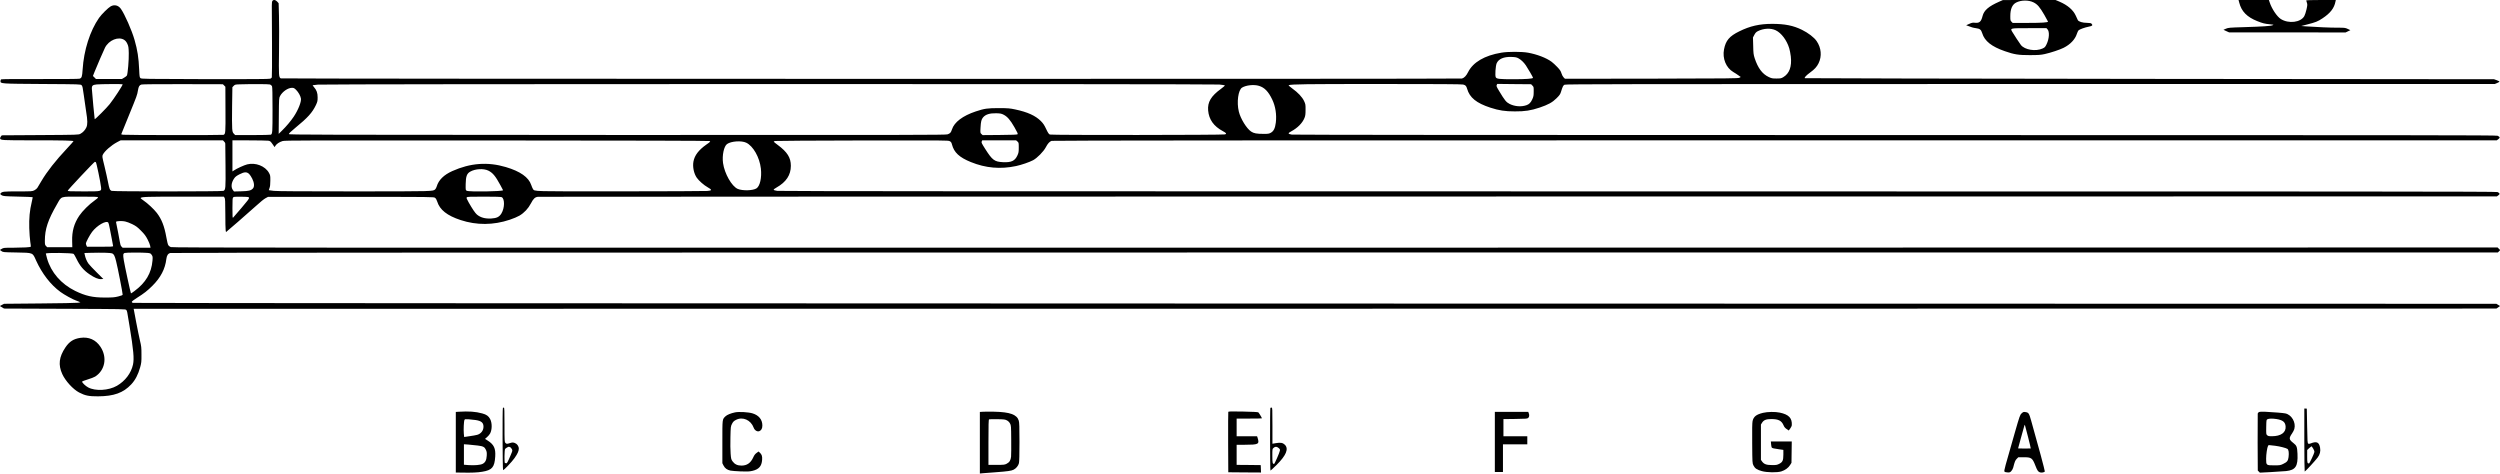
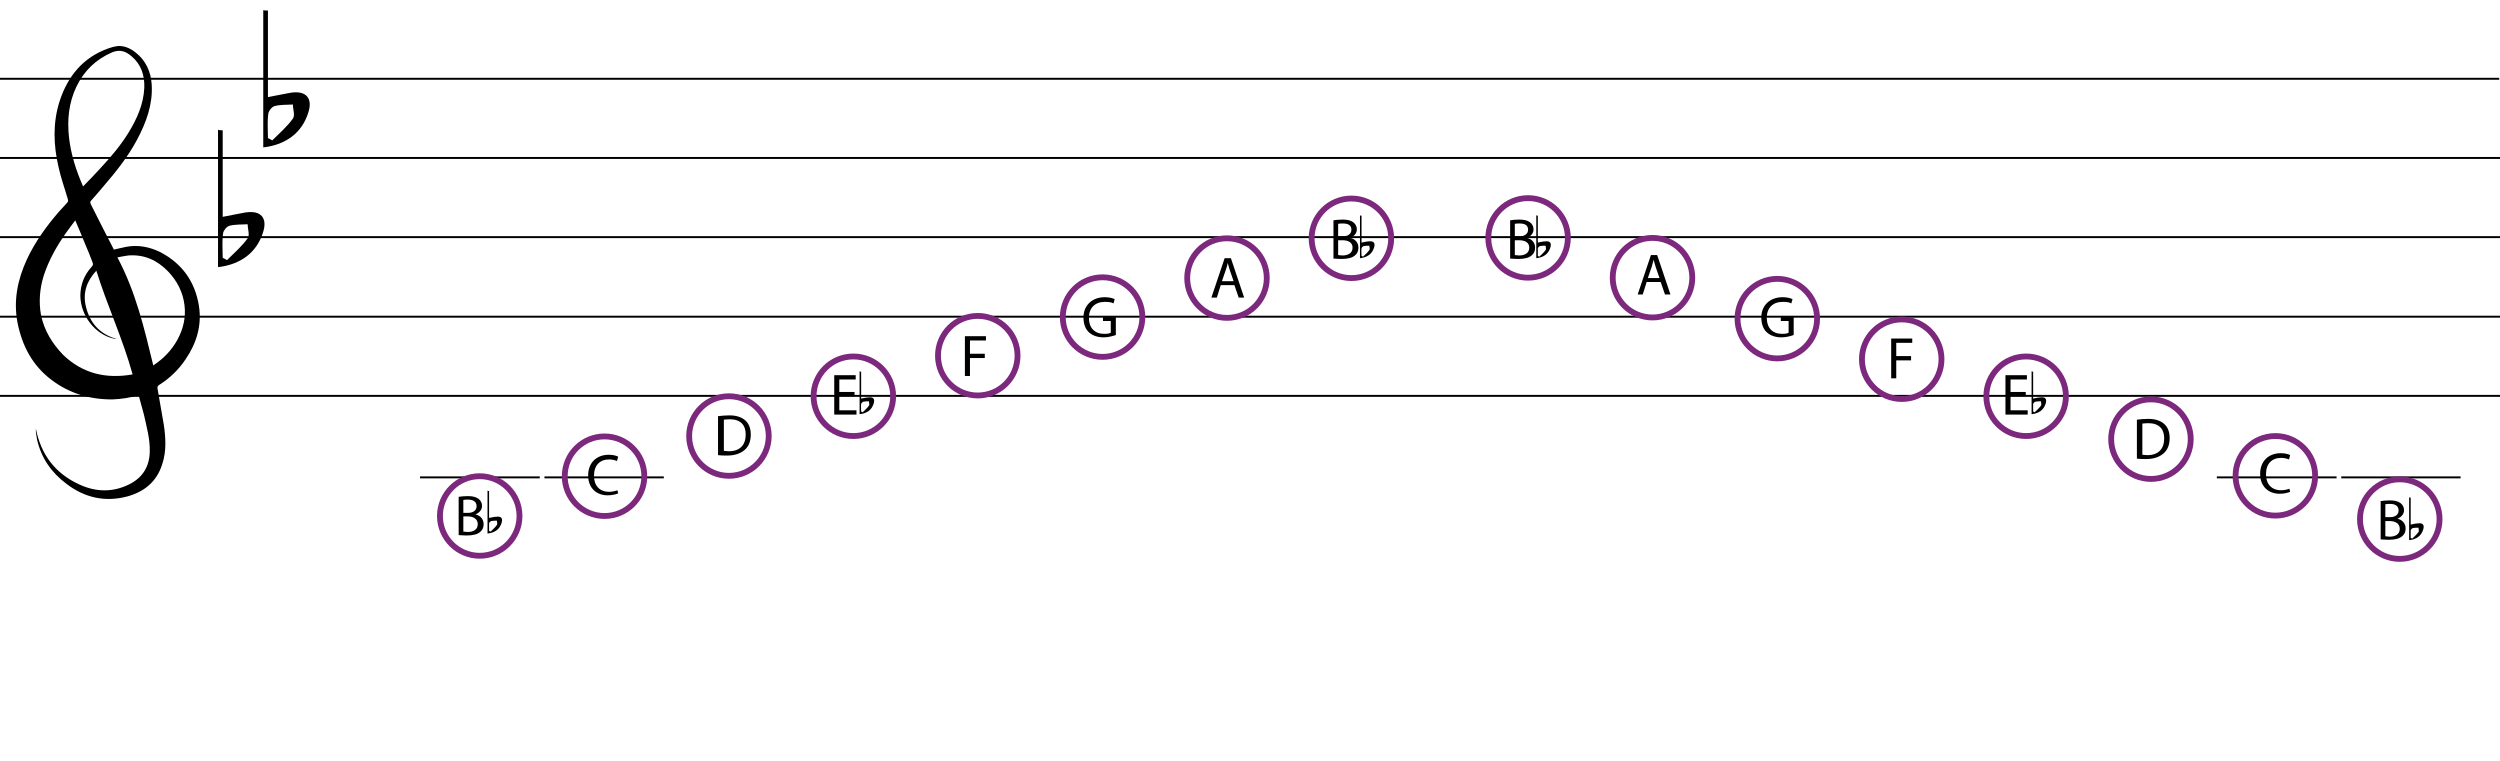
- <svg xmlns="http://www.w3.org/2000/svg" version="1.0" width="5238pt" height="992pt" viewBox="0 0 5238 992" preserveAspectRatio="xMidYMid meet">
-   <g transform="translate(0,992) scale(0.1,-0.1)" fill="#000000" stroke="none">
-     <path d="M5709 9903 c-10 -11 -14 -44 -14 -102 0 -47 2 -401 4 -786 2 -385 0 -707 -4 -717 -3 -9 -18 -21 -33 -27 -19 -8 -403 -11 -1363 -9 -1262 3 -1338 4 -1356 21 -18 15 -21 36 -27 177 -11 253 -35 408 -97 624 -57 201 -208 543 -288 653 -52 72 -133 92 -210 51 -53 -29 -191 -165 -246 -243 -189 -271 -319 -677 -344 -1083 -10 -151 -18 -177 -66 -191 -17 -6 -366 -8 -830 -7 -495 2 -805 -1 -812 -7 -7 -5 -13 -22 -13 -37 0 -54 -1 -54 877 -60 798 -5 803 -5 823 -26 18 -18 25 -51 46 -210 13 -104 36 -258 49 -342 31 -188 32 -271 4 -332 -25 -55 -71 -105 -124 -133 -40 -22 -44 -22 -843 -27 l-804 -5 -19 -24 c-11 -13 -18 -31 -17 -40 8 -40 28 -41 713 -41 622 0 825 -5 825 -19 0 -3 -59 -69 -131 -146 -248 -264 -421 -485 -543 -691 -35 -60 -73 -122 -83 -139 -10 -16 -38 -40 -63 -52 -43 -22 -53 -23 -343 -23 -309 0 -332 -3 -366 -43 -10 -12 -6 -19 23 -37 34 -20 52 -22 340 -29 168 -4 307 -9 310 -12 2 -2 -6 -48 -19 -102 -43 -175 -58 -341 -52 -547 3 -102 13 -230 21 -284 9 -55 14 -102 11 -105 -12 -12 -152 -20 -355 -21 -207 0 -216 -1 -254 -24 l-38 -23 33 -24 c33 -24 38 -24 314 -29 355 -7 336 1 411 -168 125 -275 304 -508 511 -659 75 -56 266 -161 322 -178 13 -4 40 -14 60 -23 l36 -16 -50 -9 c-27 -5 -387 -12 -800 -15 l-750 -7 -44 -23 -44 -24 44 -26 44 -27 1273 -5 c1259 -5 1274 -5 1288 -25 18 -25 15 -7 68 -335 84 -511 99 -683 73 -807 -39 -181 -164 -346 -337 -446 -173 -100 -451 -116 -603 -34 -55 29 -127 98 -127 121 0 6 52 26 115 45 64 19 135 46 159 61 208 133 257 404 111 624 -98 148 -245 213 -423 187 -141 -21 -227 -76 -310 -198 -136 -201 -156 -366 -67 -561 66 -144 225 -318 352 -385 127 -66 204 -82 398 -81 331 2 529 73 695 251 85 91 145 206 187 358 25 91 28 115 27 265 0 150 -3 177 -32 296 -17 72 -51 241 -77 375 -25 134 -48 254 -50 266 l-5 23 24752 2 24753 3 38 26 38 27 -38 23 -38 24 -24750 5 c-14034 3 -24760 9 -24773 14 -13 5 -22 15 -20 24 2 9 51 46 110 83 146 92 217 147 324 254 170 169 265 351 289 557 9 75 34 114 82 127 27 8 7326 11 24403 11 l24365 0 25 25 25 25 -28 27 -27 28 -24358 -4 c-22006 -3 -24361 -2 -24394 12 -20 8 -44 26 -52 40 -9 13 -28 88 -41 167 -41 231 -98 378 -200 510 -59 77 -198 206 -278 259 -36 24 -64 47 -62 51 16 27 124 30 919 30 l825 0 15 -22 c14 -19 16 -69 17 -333 0 -170 3 -328 7 -349 l7 -39 254 218 c140 121 315 275 388 342 73 68 157 135 186 150 l52 28 1737 0 c1723 0 1737 0 1763 -20 18 -13 34 -40 45 -77 54 -174 208 -296 492 -389 335 -110 685 -108 1028 7 74 24 165 63 202 85 102 60 186 150 242 258 52 100 85 131 149 138 23 2 9267 5 20542 6 l20500 2 32 24 c36 27 32 40 -18 67 -24 12 -2411 14 -17998 14 -13227 0 -17990 3 -18046 11 -48 7 -75 16 -75 24 0 7 26 28 58 45 204 115 302 263 302 456 0 170 -74 289 -275 437 -44 32 -81 63 -83 67 -2 4 10 11 25 16 15 4 838 9 1828 11 1729 3 1801 3 1834 -15 28 -15 36 -28 47 -70 43 -166 153 -269 394 -367 311 -127 623 -154 949 -84 116 25 276 80 356 122 85 45 220 182 267 272 40 76 77 118 121 134 20 8 4491 11 15154 11 l15126 0 34 26 c38 29 34 43 -18 70 -24 12 -1704 14 -12616 14 -8089 0 -12609 4 -12647 10 -84 14 -87 28 -15 66 136 73 238 176 281 284 18 45 22 76 22 170 1 109 -1 118 -31 183 -40 85 -127 177 -247 263 -54 39 -83 66 -75 69 59 21 332 25 1902 25 1212 0 1721 -3 1752 -11 52 -13 67 -29 84 -89 53 -185 194 -300 488 -396 182 -59 304 -78 513 -78 211 -1 333 18 519 80 177 60 266 108 352 194 62 61 79 85 93 130 37 120 48 140 76 155 26 13 1192 15 9760 15 l9731 0 50 21 c27 12 49 25 49 29 0 4 -26 17 -57 29 l-58 21 -7217 7 c-3969 5 -7219 11 -7223 15 -14 13 30 60 111 119 92 66 140 119 177 194 72 147 57 322 -41 464 -52 77 -177 172 -307 236 -182 90 -359 125 -624 125 -264 0 -464 -45 -690 -157 -207 -102 -283 -191 -319 -376 -38 -191 42 -387 194 -476 33 -19 81 -50 108 -70 l48 -34 -28 -16 c-26 -14 -209 -16 -1842 -19 l-1813 -2 -28 28 c-16 16 -35 52 -45 85 -14 47 -30 72 -88 133 -39 41 -92 90 -118 109 -112 83 -307 157 -495 191 -135 24 -420 24 -560 0 -350 -58 -591 -200 -695 -406 -39 -78 -79 -120 -128 -135 -41 -12 -24726 -9 -24749 3 -42 23 -44 50 -37 567 4 270 3 606 -1 748 l-7 259 -30 34 c-34 38 -76 45 -99 17z m31497 -618 c118 -57 231 -208 282 -377 12 -37 26 -113 33 -170 24 -214 -29 -359 -160 -436 -41 -24 -56 -27 -141 -27 -86 0 -101 3 -163 32 -134 64 -225 187 -293 393 -24 76 -28 103 -31 260 l-5 175 29 55 c22 42 39 59 73 77 121 61 272 68 376 18z m-34603 -201 c27 -18 47 -43 65 -82 23 -51 27 -72 30 -194 4 -137 -21 -434 -39 -470 -5 -10 -31 -30 -57 -45 l-47 -28 -272 0 -273 0 -31 32 -32 31 33 84 c52 129 189 447 220 509 81 159 283 241 403 163z m29205 -382 c59 -31 117 -86 162 -152 45 -67 150 -248 150 -260 0 -19 -144 -30 -411 -30 -299 0 -351 6 -370 42 -18 34 -4 238 19 292 41 92 147 138 307 133 80 -2 109 -8 143 -25z m-29238 -548 c0 -25 -177 -296 -272 -416 -63 -80 -306 -323 -314 -315 -2 2 -15 129 -29 283 -13 153 -27 305 -29 336 -8 81 10 101 101 109 91 8 543 11 543 3z m2126 -25 l26 -26 2 -474 c3 -498 1 -517 -41 -534 -21 -8 -2051 -7 -2105 2 -21 3 -38 8 -38 10 0 2 71 178 159 391 174 426 174 427 191 527 14 84 30 111 73 124 19 6 367 9 869 8 l838 -2 26 -26z m961 21 c17 -6 35 -22 42 -36 8 -18 11 -165 11 -495 0 -469 -2 -500 -34 -521 -6 -4 -177 -8 -379 -8 l-369 0 -28 28 c-24 25 -29 39 -35 108 -5 43 -5 256 -2 473 l6 394 27 28 c26 27 32 29 128 32 262 8 605 6 633 -3z m19889 -1 c60 -6 113 -14 117 -18 4 -5 -31 -36 -79 -71 -211 -153 -286 -279 -271 -455 17 -189 116 -330 309 -433 72 -39 82 -54 46 -68 -38 -14 -3638 -17 -3671 -3 -23 10 -39 34 -78 116 -39 83 -61 116 -111 167 -115 114 -279 188 -537 243 -114 24 -147 27 -341 28 -239 0 -304 -9 -487 -70 -272 -91 -449 -224 -498 -378 -22 -67 -37 -83 -94 -102 -41 -13 -749 -15 -6921 -13 -6369 3 -6875 4 -6878 19 -2 11 44 55 135 130 263 215 356 319 432 478 32 69 36 84 36 161 0 94 -21 152 -78 217 -16 18 -28 35 -26 37 2 2 51 8 109 13 155 15 18742 16 18886 2z m6561 -22 c27 -26 28 -31 27 -125 0 -84 -4 -105 -28 -159 -33 -73 -66 -107 -123 -127 -109 -38 -245 -28 -353 26 -71 36 -100 71 -221 272 -53 88 -59 102 -50 124 l11 24 355 -4 355 -3 27 -28z m-5728 -6 c116 -36 196 -118 277 -287 68 -142 95 -316 75 -483 -15 -118 -44 -178 -104 -212 -37 -21 -55 -24 -147 -24 -153 0 -211 11 -267 49 -95 64 -222 271 -257 418 -48 195 -13 452 67 502 84 52 251 70 356 37z m-20174 -85 c48 -49 90 -122 100 -179 13 -66 -58 -243 -151 -382 -61 -91 -155 -203 -244 -290 l-71 -70 3 375 c3 369 3 376 26 418 49 92 165 172 249 172 38 0 49 -6 88 -44z m14824 -520 c79 -41 137 -108 225 -261 60 -105 76 -139 67 -148 -9 -9 -112 -13 -373 -15 l-360 -3 -25 23 c-25 23 -25 25 -19 133 7 129 18 173 53 215 53 63 139 90 278 87 87 -3 107 -7 154 -31z m-16334 -561 c14 -13 25 -32 25 -42 0 -10 2 -220 5 -467 4 -478 2 -501 -43 -525 -29 -15 -2311 -15 -2345 0 -36 16 -46 41 -73 180 -14 71 -47 223 -75 337 -49 199 -50 208 -35 240 36 75 175 197 301 264 l70 37 1073 1 1073 0 24 -25z m925 17 c41 -6 48 -12 89 -70 l44 -64 19 30 c25 39 83 77 150 97 49 14 480 15 4483 12 2911 -1 4439 -6 4458 -12 27 -10 27 -11 -63 -74 -162 -114 -247 -226 -271 -356 -20 -110 8 -249 70 -339 45 -64 149 -156 230 -201 93 -52 91 -68 -9 -76 -41 -4 -862 -7 -1823 -8 -1885 -1 -1793 -4 -1831 50 -8 13 -25 50 -36 84 -54 161 -229 285 -533 375 -377 112 -743 85 -1120 -84 -178 -80 -287 -187 -327 -323 -7 -24 -21 -50 -31 -59 -49 -44 -6 -43 -1686 -44 -1099 0 -1624 3 -1695 11 -57 6 -104 12 -106 14 -1 1 5 22 15 46 12 31 17 76 17 154 1 104 -1 113 -29 164 -79 142 -281 221 -455 177 -65 -16 -215 -85 -277 -126 l-33 -22 0 326 0 326 353 -1 c193 0 372 -4 397 -7z m15697 -16 c27 -24 28 -27 28 -128 0 -92 -3 -110 -29 -166 -52 -113 -126 -148 -300 -140 -180 9 -223 40 -375 279 -74 117 -82 134 -72 155 l11 24 354 0 355 0 28 -24z m-5682 -26 c146 -70 280 -306 307 -542 21 -191 -19 -370 -94 -416 -75 -47 -292 -52 -391 -10 -125 54 -277 320 -308 542 -22 159 18 351 84 398 85 61 302 76 402 28z m-13627 -408 c13 -9 97 -415 109 -523 9 -91 19 -89 -369 -89 -294 0 -328 2 -328 16 0 15 554 604 568 604 4 0 13 -4 20 -8z m8224 -177 c93 -47 147 -111 252 -304 31 -57 56 -105 56 -106 0 -27 -710 -38 -760 -12 -25 13 -25 13 -23 141 3 160 24 219 94 259 104 61 283 71 381 22z m-5011 -71 c17 -16 45 -60 64 -98 43 -85 49 -168 14 -205 -42 -44 -84 -55 -245 -59 l-151 -4 -21 27 c-46 58 -38 154 21 242 26 39 47 56 117 92 102 52 151 53 201 5z m-3168 -488 c4 -9 -22 -33 -71 -67 -112 -78 -255 -220 -322 -320 -109 -163 -154 -326 -148 -534 l3 -125 -263 0 -263 0 -24 25 c-23 22 -25 32 -25 112 0 242 64 435 254 763 101 175 54 160 487 160 302 0 368 -2 372 -14z m3165 -13 c2 -16 -40 -72 -159 -210 -88 -103 -167 -195 -175 -203 -12 -12 -14 16 -14 197 0 180 2 214 16 228 13 13 40 15 172 13 152 -3 157 -4 160 -25z m5294 16 c66 -35 63 -227 -6 -341 -43 -72 -99 -100 -213 -106 -129 -7 -226 20 -301 83 -35 29 -95 118 -172 253 -43 76 -50 95 -40 107 11 13 64 15 362 15 231 0 356 -4 370 -11z m-7891 -509 c30 -5 97 -31 149 -56 80 -40 109 -61 185 -138 72 -72 100 -110 137 -182 26 -50 50 -109 54 -132 l7 -42 -292 0 -292 0 -23 23 c-17 17 -27 44 -35 98 -9 60 -57 306 -78 406 -4 17 0 22 23 26 55 8 112 7 165 -3z m-352 -24 c6 -7 20 -62 31 -122 11 -60 31 -165 45 -233 14 -68 25 -130 25 -137 0 -12 -49 -14 -273 -14 l-274 0 -11 25 c-7 14 -12 33 -12 42 0 29 78 176 129 244 104 137 297 247 340 195z m82 -645 c37 -18 54 -53 82 -166 34 -132 137 -661 137 -698 0 -11 -25 -21 -92 -38 -80 -20 -119 -23 -278 -23 -256 -1 -409 34 -625 139 -294 145 -505 387 -589 679 -14 48 -26 95 -26 103 0 22 562 15 584 -7 8 -8 34 -53 57 -100 75 -155 149 -242 277 -329 103 -70 182 -103 239 -99 l48 3 -136 135 c-75 74 -152 156 -172 182 -37 49 -69 126 -81 190 l-7 37 138 4 c231 6 416 1 444 -12z m739 10 c59 -6 66 -9 88 -41 22 -33 23 -41 17 -120 -22 -262 -141 -463 -379 -639 -38 -28 -70 -50 -72 -48 -8 7 -135 595 -150 693 -19 120 -16 140 18 154 26 10 378 11 478 1z" />
-     <path d="M41890 9886 c-225 -99 -320 -181 -351 -301 -30 -120 -65 -151 -158 -142 -48 5 -66 2 -121 -23 l-65 -29 30 -11 c87 -34 116 -42 174 -50 84 -11 109 -31 132 -105 50 -165 197 -282 476 -378 197 -69 282 -82 523 -82 184 1 229 4 314 23 123 27 315 91 392 130 142 71 241 176 279 294 10 29 24 60 32 70 19 22 136 64 219 80 72 13 86 28 59 58 -15 16 -32 20 -94 21 -98 0 -181 26 -197 59 -6 14 -26 56 -43 93 -55 120 -171 219 -340 292 l-83 35 -551 0 -552 -1 -75 -33z m715 -15 c84 -41 132 -98 229 -265 42 -73 76 -135 76 -139 0 -18 -132 -27 -421 -27 l-320 0 -24 25 c-23 22 -25 32 -25 118 0 148 40 240 121 283 105 54 260 56 364 5z m294 -565 c46 -49 37 -198 -20 -315 -28 -57 -37 -66 -85 -88 -143 -65 -371 -28 -452 74 -33 43 -147 217 -183 279 -42 75 -49 74 360 74 l358 0 22 -24z" />
-     <path d="M46917 9863 c47 -183 162 -300 378 -386 113 -45 158 -56 265 -66 81 -7 84 -8 55 -20 -39 -17 -208 -28 -602 -40 -300 -9 -325 -11 -374 -32 l-53 -23 59 -28 60 -27 1220 0 1220 -1 50 24 50 24 -55 26 c-53 25 -63 26 -223 26 -155 0 -422 12 -657 28 l-95 7 127 33 c172 43 222 63 319 128 165 109 246 214 272 352 l7 32 -310 0 c-171 0 -310 -4 -310 -9 0 -5 6 -26 14 -48 12 -35 12 -49 -8 -139 -12 -54 -33 -118 -46 -141 -75 -134 -329 -165 -493 -61 -80 51 -189 214 -232 346 l-17 52 -318 0 -318 0 15 -57z" />
-     <path d="M10537 1373 c-12 -12 -8 -1303 4 -1303 19 0 184 173 238 250 64 91 91 149 91 199 0 53 -36 103 -87 121 -38 12 -48 12 -96 -3 -68 -21 -73 -21 -97 3 -19 19 -20 33 -20 380 0 293 -2 360 -13 360 -8 0 -17 -3 -20 -7z m154 -823 c10 -6 26 -24 34 -41 15 -28 14 -33 -26 -127 -63 -148 -78 -175 -95 -168 -9 3 -20 6 -25 6 -14 0 -11 273 4 293 12 16 64 47 80 47 5 0 17 -5 28 -10z" />
-     <path d="M26617 1373 c-10 -10 -8 -1313 2 -1313 4 0 62 53 127 118 202 200 259 338 175 423 -42 42 -92 51 -184 35 l-77 -13 0 378 c0 361 -1 379 -18 379 -10 0 -22 -3 -25 -7z m173 -840 c27 -22 31 -31 26 -56 -9 -47 -110 -277 -121 -277 -33 0 -36 18 -37 166 0 148 0 149 27 171 34 30 66 29 105 -4z" />
-     <path d="M48280 700 c0 -363 4 -660 8 -660 12 0 219 224 270 292 50 66 66 132 52 210 -22 115 -72 137 -198 87 -24 -10 -37 -11 -50 -3 -15 10 -18 45 -23 370 -3 197 -7 360 -7 362 -1 1 -13 2 -27 2 l-25 0 0 -660z m185 -177 c16 -25 28 -58 27 -71 -2 -29 -102 -242 -113 -242 -36 0 -39 10 -39 147 l0 135 42 39 c24 22 45 39 48 39 3 0 18 -21 35 -47z" />
-     <path d="M9608 1293 l-58 -4 0 -634 0 -635 133 -2 c199 -4 322 1 421 18 207 34 258 94 272 318 11 172 -27 252 -159 336 l-55 34 44 39 c25 22 54 56 64 77 42 82 42 218 0 299 -31 62 -78 96 -166 119 -144 39 -278 48 -496 35z m361 -174 c118 -19 161 -56 161 -140 0 -80 -53 -148 -133 -170 -23 -7 -94 -19 -157 -28 l-115 -17 -7 71 c-8 82 0 262 14 288 8 15 19 17 91 12 45 -3 111 -11 146 -16z m43 -534 c114 -15 142 -30 170 -92 17 -38 20 -61 16 -123 -5 -91 -31 -141 -87 -169 -47 -24 -165 -34 -291 -26 l-100 8 0 214 0 215 98 -7 c53 -4 141 -13 194 -20z" />
-     <path d="M20593 1293 l-63 -4 0 -645 0 -645 63 6 c34 3 153 12 264 20 256 19 334 30 382 55 51 26 97 82 110 136 7 27 11 187 11 442 0 326 -3 408 -15 449 -38 127 -183 180 -515 187 -96 2 -203 2 -237 -1z m504 -181 c28 -15 50 -37 65 -65 22 -41 23 -52 25 -337 2 -162 0 -323 -3 -357 -7 -77 -34 -120 -94 -150 -41 -21 -58 -23 -212 -23 l-168 0 0 474 c0 370 3 476 13 480 6 3 84 4 172 3 143 -2 164 -5 202 -25z" />
-     <path d="M25735 1289 c-3 -8 -4 -295 -3 -639 l3 -625 343 -3 343 -2 -3 77 -3 78 -252 3 -253 2 0 210 0 210 163 1 c300 1 318 10 276 147 l-11 32 -214 0 -214 0 0 185 0 185 265 0 c146 0 265 2 265 5 0 11 -62 114 -75 125 -8 7 -116 13 -319 17 -258 5 -306 4 -311 -8z" />
-     <path d="M47332 1288 c-12 -6 -25 -21 -28 -32 -2 -12 -3 -285 -2 -608 l3 -587 22 -22 22 -22 233 12 c128 7 270 17 316 21 199 21 251 100 239 362 -7 150 -16 171 -90 229 -90 71 -93 97 -23 199 20 28 41 71 47 93 37 136 -57 297 -188 325 -46 10 -235 25 -438 36 -54 2 -99 0 -113 -6z m366 -148 c132 -22 181 -61 190 -151 12 -130 -96 -209 -289 -209 -62 0 -79 4 -97 21 -22 19 -22 26 -20 172 3 150 3 152 28 164 30 15 103 16 188 3z m-28 -560 c98 -13 225 -45 256 -65 26 -17 35 -81 24 -172 -10 -78 -30 -104 -115 -144 -56 -27 -68 -29 -187 -29 -167 0 -168 1 -168 139 0 92 21 235 41 272 9 17 9 17 149 -1z" />
-     <path d="M15401 1280 c-90 -19 -168 -51 -200 -82 -69 -67 -66 -46 -66 -538 l0 -445 24 -48 c28 -57 76 -93 146 -107 28 -6 125 -13 216 -17 135 -5 179 -3 241 11 137 31 197 98 206 232 5 77 -6 111 -50 152 l-25 22 -41 -30 c-30 -21 -50 -48 -70 -93 -54 -118 -131 -172 -247 -172 -86 0 -144 29 -189 92 -26 38 -30 53 -38 160 -6 65 -7 219 -4 343 5 221 6 226 33 280 23 44 38 59 82 82 141 74 313 -1 372 -163 19 -54 73 -88 115 -74 45 17 67 56 67 122 -1 122 -73 211 -205 252 -82 26 -286 38 -367 21z" />
-     <path d="M31320 660 l0 -630 85 0 85 0 0 290 0 290 255 0 255 0 0 85 0 85 -250 0 -250 0 0 180 0 179 249 3 c228 3 251 5 270 22 23 21 27 59 11 100 l-10 26 -350 0 -350 0 0 -630z" />
-     <path d="M36938 1270 c-142 -35 -197 -79 -218 -172 -8 -37 -11 -178 -8 -468 3 -413 3 -415 27 -463 30 -61 74 -90 176 -118 108 -30 321 -33 407 -6 79 25 147 74 183 132 l30 48 3 224 3 223 -219 0 -219 0 5 -57 c2 -32 9 -63 14 -70 11 -14 45 -22 158 -37 l85 -12 0 -99 c0 -124 -16 -158 -90 -195 -44 -22 -63 -25 -150 -24 -115 0 -166 19 -207 76 l-23 33 0 370 0 370 24 39 c35 55 85 76 192 76 150 0 216 -33 258 -131 13 -33 33 -57 64 -78 l45 -31 31 42 c17 23 32 53 33 67 9 151 -62 226 -252 266 -98 21 -256 18 -352 -5z" />
-     <path d="M42357 1259 c-34 -32 -41 -51 -141 -399 -212 -735 -230 -802 -219 -819 7 -11 28 -17 62 -19 46 -3 55 0 80 26 16 16 34 49 41 73 33 129 43 154 75 186 l33 33 106 0 c171 0 188 -13 255 -185 37 -96 56 -122 96 -133 35 -10 91 2 98 21 4 12 -146 572 -284 1056 -47 168 -55 178 -127 188 -35 5 -44 1 -75 -28z m134 -492 c34 -131 59 -240 57 -243 -3 -2 -64 -3 -135 -2 l-130 3 64 235 c69 254 74 270 79 255 2 -5 31 -117 65 -248z" />
+ <svg xmlns="http://www.w3.org/2000/svg" version="1.1" id="Layer_1" x="0px" y="0px" viewBox="0 0 641 195" style="enable-background:new 0 0 641 195;" xml:space="preserve">
+   <style type="text/css">
+ 	.st0{fill:none;stroke:#000000;stroke-width:0.5;stroke-miterlimit:10;}
+ 	.st1{fill:none;stroke:#7C287D;stroke-width:1.5;stroke-miterlimit:10;}
+ 	.st2{fill:none;stroke:#67BF75;stroke-miterlimit:10;}
+ 	.st3{fill:#7B7B7B;}
+ </style>
+   <path id="XMLID_189_" d="M57.1,33.4c0,7.3,0,14.5,0,22.2c2.2-0.4,3.9-0.8,5.7-1.1c4.1-0.7,5.9,1.4,4.6,5.2c-1.6,5-5.6,8.1-11.5,8.8  c0-11.7,0-23.4,0-35.2C56.2,33.4,56.6,33.4,57.1,33.4z M57.1,66.1c0.4,0.2,0.8,0.4,1.1,0.6c1.8-1.8,3.8-3.5,5.3-5.6  c0.6-0.8,0-2.4,0-3.6c-1.6,0.1-3.2,0-4.7,0.4c-0.7,0.2-1.5,1.2-1.6,1.9C56.9,61.9,57.1,64.1,57.1,66.1z" />
+   <path id="XMLID_278_" d="M68.7,2.7c0,7.3,0,14.5,0,22.2c2.2-0.4,3.9-0.8,5.7-1.1c4.1-0.7,5.9,1.4,4.6,5.2c-1.6,5-5.6,8.1-11.5,8.8  c0-11.7,0-23.4,0-35.2C67.8,2.7,68.3,2.7,68.7,2.7z M68.7,35.4c0.4,0.2,0.8,0.4,1.1,0.6c1.8-1.8,3.8-3.5,5.3-5.6  c0.6-0.8,0-2.4,0-3.6c-1.6,0.1-3.2,0-4.7,0.4c-0.7,0.2-1.5,1.2-1.6,1.9C68.5,31.2,68.7,33.3,68.7,35.4z" />
+   <line id="XMLID_332_" class="st0" x1="139.6" y1="122.4" x2="170.2" y2="122.4" />
+   <line id="XMLID_982_" class="st0" x1="107.7" y1="122.4" x2="138.4" y2="122.4" />
+   <line id="XMLID_992_" class="st0" x1="600.3" y1="122.4" x2="630.9" y2="122.4" />
+   <line id="XMLID_983_" class="st0" x1="568.4" y1="122.4" x2="599.1" y2="122.4" />
+   <g id="XMLID_612_">
+     <line id="XMLID_617_" class="st0" x1="0" y1="40.5" x2="641" y2="40.5" />
+     <line id="XMLID_616_" class="st0" x1="-0.2" y1="20.2" x2="640.8" y2="20.2" />
+     <line id="XMLID_615_" class="st0" x1="0" y1="60.8" x2="641" y2="60.8" />
+     <line id="XMLID_614_" class="st0" x1="0" y1="81.2" x2="641" y2="81.2" />
+     <line id="XMLID_613_" class="st0" x1="0" y1="101.5" x2="641" y2="101.5" />
  </g>
+   <circle id="XMLID_610_" class="st1" cx="155" cy="122.1" r="10.2" />
+   <circle id="XMLID_607_" class="st1" cx="123" cy="132.3" r="10.2" />
+   <circle id="XMLID_604_" class="st1" cx="186.9" cy="111.8" r="10.2" />
+   <circle id="XMLID_601_" class="st1" cx="218.8" cy="101.6" r="10.2" />
+   <circle id="XMLID_598_" class="st1" cx="250.7" cy="91.2" r="10.2" />
+   <circle id="XMLID_595_" class="st1" cx="282.7" cy="81.3" r="10.2" />
+   <circle id="XMLID_592_" class="st1" cx="314.6" cy="71.3" r="10.2" />
+   <circle id="XMLID_589_" class="st1" cx="346.5" cy="61.1" r="10.2" />
+   <circle id="XMLID_586_" class="st1" cx="423.7" cy="71.2" r="10.2" />
+   <circle id="XMLID_583_" class="st1" cx="391.8" cy="61" r="10.2" />
+   <circle id="XMLID_580_" class="st1" cx="455.7" cy="81.7" r="10.2" />
+   <circle id="XMLID_577_" class="st1" cx="487.6" cy="92.1" r="10.2" />
+   <circle id="XMLID_574_" class="st1" cx="519.5" cy="101.6" r="10.2" />
+   <circle id="XMLID_571_" class="st1" cx="551.5" cy="112.6" r="10.2" />
+   <circle id="XMLID_568_" class="st1" cx="583.4" cy="122" r="10.2" />
+   <circle id="XMLID_565_" class="st1" cx="615.3" cy="133.1" r="10.2" />
+   <g id="XMLID_2392_">
+     <path id="XMLID_2393_" d="M117.5,127.4c0.6-0.1,1.5-0.2,2.4-0.2c1.3,0,2.1,0.2,2.8,0.7c0.5,0.4,0.9,1,0.9,1.8c0,1-0.7,1.8-1.7,2.2   v0c1,0.2,2.1,1,2.1,2.5c0,0.9-0.3,1.5-0.9,2c-0.7,0.6-1.8,0.9-3.5,0.9c-0.9,0-1.6-0.1-2-0.1V127.4z M118.8,131.5h1.2   c1.4,0,2.2-0.7,2.2-1.7c0-1.2-0.9-1.7-2.2-1.7c-0.6,0-0.9,0-1.2,0.1V131.5z M118.8,136.3c0.3,0,0.6,0.1,1.1,0.1   c1.3,0,2.6-0.5,2.6-2c0-1.4-1.2-2-2.6-2h-1.1V136.3z" />
+   </g>
+   <g id="XMLID_2362_">
+     <path id="XMLID_2363_" d="M610.3,128.5c0.6-0.1,1.5-0.2,2.4-0.2c1.3,0,2.1,0.2,2.8,0.7c0.5,0.4,0.9,1,0.9,1.8c0,1-0.7,1.8-1.7,2.2   v0c1,0.2,2.1,1,2.1,2.5c0,0.9-0.3,1.5-0.9,2c-0.7,0.6-1.8,0.9-3.5,0.9c-0.9,0-1.6-0.1-2-0.1V128.5z M611.6,132.6h1.2   c1.4,0,2.2-0.7,2.2-1.7c0-1.2-0.9-1.7-2.2-1.7c-0.6,0-0.9,0-1.2,0.1V132.6z M611.6,137.5c0.3,0,0.6,0.1,1.1,0.1   c1.3,0,2.6-0.5,2.6-2c0-1.4-1.2-2-2.6-2h-1.1V137.5z" />
+   </g>
+   <g id="XMLID_2359_">
+     <path id="XMLID_2360_" d="M158.5,126.5c-0.5,0.2-1.4,0.5-2.7,0.5c-2.8,0-5-1.8-5-5.1c0-3.2,2.1-5.3,5.3-5.3c1.2,0,2.1,0.3,2.4,0.5   l-0.3,1.1c-0.5-0.2-1.2-0.4-2-0.4c-2.4,0-3.9,1.5-3.9,4.2c0,2.5,1.4,4.1,3.9,4.1c0.8,0,1.6-0.2,2.1-0.4L158.5,126.5z" />
+   </g>
+   <g id="XMLID_2356_">
+     <path id="XMLID_2357_" d="M587.2,126.1c-0.5,0.2-1.4,0.5-2.7,0.5c-2.8,0-5-1.8-5-5.1c0-3.2,2.1-5.3,5.3-5.3c1.2,0,2.1,0.3,2.4,0.5   l-0.3,1.1c-0.5-0.2-1.2-0.4-2-0.4c-2.4,0-3.9,1.5-3.9,4.2c0,2.5,1.4,4.1,3.9,4.1c0.8,0,1.6-0.2,2.1-0.4L587.2,126.1z" />
+   </g>
+   <g id="XMLID_2352_">
+     <path id="XMLID_2353_" d="M184.2,106.7c0.8-0.1,1.7-0.2,2.8-0.2c1.9,0,3.2,0.5,4.1,1.3c0.9,0.8,1.4,2,1.4,3.6c0,1.7-0.5,3-1.5,3.9   c-1,0.9-2.5,1.5-4.5,1.5c-0.9,0-1.7,0-2.4-0.1V106.7z M185.6,115.6c0.3,0,0.8,0.1,1.3,0.1c2.8,0,4.3-1.6,4.3-4.3   c0-2.4-1.3-3.9-4.1-3.9c-0.7,0-1.2,0.1-1.5,0.1V115.6z" />
+   </g>
+   <g id="XMLID_2348_">
+     <path id="XMLID_2349_" d="M548,107.6c0.8-0.1,1.7-0.2,2.8-0.2c1.9,0,3.2,0.5,4.1,1.3c0.9,0.8,1.4,2,1.4,3.6c0,1.7-0.5,3-1.5,3.9   c-1,0.9-2.5,1.5-4.5,1.5c-0.9,0-1.7,0-2.4-0.1V107.6z M549.3,116.6c0.3,0,0.8,0.1,1.3,0.1c2.8,0,4.3-1.6,4.3-4.3   c0-2.4-1.3-3.9-4.1-3.9c-0.7,0-1.2,0.1-1.5,0.1V116.6z" />
+   </g>
+   <g id="XMLID_2345_">
+     <path id="XMLID_2346_" d="M219.1,101.6h-3.9v3.6h4.4v1.1h-5.7V96.2h5.5v1.1h-4.2v3.2h3.9V101.6z" />
+   </g>
+   <g id="XMLID_2342_">
+     <path id="XMLID_2343_" d="M519.4,101.6h-3.9v3.6h4.4v1.1h-5.7V96.2h5.5v1.1h-4.2v3.2h3.9V101.6z" />
+   </g>
+   <g id="XMLID_2339_">
+     <path id="XMLID_2340_" d="M247.4,86.2h5.4v1.1h-4.1v3.4h3.8v1.1h-3.8v4.6h-1.3V86.2z" />
+   </g>
+   <g id="XMLID_2336_">
+     <path id="XMLID_2337_" d="M484.9,86.8h5.4v1.1h-4.1v3.4h3.8v1.1h-3.8v4.6h-1.3V86.8z" />
+   </g>
+   <g id="XMLID_2333_">
+     <path id="XMLID_2334_" d="M286.1,85.9c-0.6,0.2-1.8,0.6-3.1,0.6c-1.5,0-2.8-0.4-3.8-1.3c-0.9-0.8-1.4-2.2-1.4-3.8   c0-3,2.1-5.2,5.5-5.2c1.2,0,2.1,0.3,2.5,0.5l-0.3,1.1c-0.5-0.3-1.2-0.4-2.2-0.4c-2.5,0-4.1,1.5-4.1,4.1c0,2.6,1.5,4.1,3.9,4.1   c0.9,0,1.4-0.1,1.7-0.3v-3h-2v-1h3.3V85.9z" />
+   </g>
+   <g id="XMLID_2330_">
+     <path id="XMLID_2331_" d="M459.9,85.9c-0.6,0.2-1.8,0.6-3.1,0.6c-1.5,0-2.8-0.4-3.8-1.3c-0.9-0.8-1.4-2.2-1.4-3.8   c0-3,2.1-5.2,5.5-5.2c1.2,0,2.1,0.3,2.5,0.5l-0.3,1.1c-0.5-0.3-1.2-0.4-2.2-0.4c-2.5,0-4.1,1.5-4.1,4.1c0,2.6,1.5,4.1,3.9,4.1   c0.9,0,1.4-0.1,1.7-0.3v-3h-2v-1h3.3V85.9z" />
+   </g>
+   <g id="XMLID_2326_">
+     <path id="XMLID_2327_" d="M313,73.1l-1,3.2h-1.4l3.4-10.1h1.6l3.4,10.1h-1.4l-1.1-3.2H313z M316.3,72.1l-1-2.9   c-0.2-0.7-0.4-1.3-0.5-1.8h0c-0.1,0.6-0.3,1.2-0.5,1.8l-1,2.9H316.3z" />
+   </g>
+   <g id="XMLID_2318_">
+     <path id="XMLID_2319_" d="M422.2,72.3l-1,3.2h-1.3l3.4-10.1h1.6l3.4,10.1h-1.4l-1.1-3.2H422.2z M425.5,71.3l-1-2.9   c-0.2-0.7-0.4-1.3-0.5-1.8h0c-0.2,0.6-0.3,1.2-0.5,1.8l-1,2.9H425.5z" />
+   </g>
+   <g id="XMLID_2307_">
+     <path id="XMLID_2310_" d="M341.8,56.5c0.6-0.1,1.5-0.2,2.4-0.2c1.3,0,2.1,0.2,2.8,0.7c0.5,0.4,0.9,1,0.9,1.8c0,1-0.7,1.8-1.7,2.2v0   c1,0.2,2.1,1,2.1,2.5c0,0.9-0.3,1.5-0.9,2c-0.7,0.6-1.8,0.9-3.5,0.9c-0.9,0-1.6-0.1-2-0.1V56.5z M343.1,60.6h1.2   c1.4,0,2.2-0.7,2.2-1.7c0-1.2-0.9-1.6-2.2-1.6c-0.6,0-0.9,0-1.2,0.1V60.6z M343.1,65.4c0.3,0,0.6,0.1,1.1,0.1c1.3,0,2.6-0.5,2.6-2   c0-1.4-1.2-1.9-2.6-1.9h-1.1V65.4z" />
+   </g>
+   <g id="XMLID_542_">
+     <path id="XMLID_543_" d="M35.5,101.3c-2.1,0.7-4.3,1-6.5,1.1c-5.8,0.1-11.2-1.5-15.8-5c-4.9-3.7-7.5-8.7-8.7-14.6   c-1.1-5.7,0-11.1,2.4-16.3c2.1-4.5,5-8.5,8.2-12.2c0.7-0.8,1.4-1.5,2.1-2.3c0.3-0.3,0.3-0.5,0.2-0.9c-0.8-2.8-1.8-5.5-2.4-8.3   c-1.3-5.6-1.5-11.3,0.3-16.9c2.1-6.4,6-11.2,12.5-13.5c0.8-0.3,1.6-0.5,2.4-0.6c1.7-0.1,3.2,0.6,4.5,1.6c2.7,2.1,4,5,4.2,8.3   c0.3,5.1-1.4,9.7-3.8,14.2c-2.3,4.3-5.4,8.2-8.6,11.9c-1.1,1.3-2.1,2.5-3.2,3.7c-0.3,0.4-0.1,0.6,0,0.9c2,3.9,3.9,7.8,5.9,11.6   c1-0.2,2-0.5,3.1-0.7c3.1-0.6,6.1,0,8.9,1.4c5.5,2.9,8.8,7.5,9.8,13.7c0.8,5-0.6,9.6-3.4,13.7c-1.8,2.7-4.1,4.9-6.8,6.6   c-0.4,0.3-0.5,0.5-0.4,1c0.5,3.1,1.1,6.1,1.6,9.2c0.5,3.4,0.7,6.8-0.4,10.1c-1.4,4.5-4.6,7.1-9,8.3c-5.7,1.5-10.9,0.3-15.5-3.2   c-3.9-2.9-6.5-6.6-7.6-11.4c-0.1-0.6-0.2-1.3-0.3-1.9c0-0.3,0-0.6,0-0.9c1.3,6.7,5,11.5,11.1,14.3c4.3,2,8.7,2.1,13-0.1   c3.3-1.7,5-4.5,5.1-8.2c0.1-3.3-0.8-6.4-1.5-9.6c-0.4-1.5-0.8-2.9-1.2-4.4C35.7,101.7,35.6,101.5,35.5,101.3z M34,96   c-2.5-9.1-6.5-17.6-9.3-26.6c-2.5,2.7-3.5,5.7-2.7,9.1c1,4.3,3.6,7.2,7.9,8.4c-0.3,0-0.5,0-0.8-0.1c-4.8-1.1-8.4-5.9-8.5-10.9   c0-2.9,1-5.4,2.9-7.5c0.4-0.4,0.4-0.7,0.2-1.2c-0.6-1.6-1.2-3.1-1.9-4.7c-0.8-2-1.6-3.9-2.5-6c-0.8,1.1-1.6,2.1-2.3,3.1   c-2.4,3.4-4.5,7.1-5.8,11.1c-1,3.3-1.3,6.6-0.7,10c0.8,4,2.9,7.4,5.7,10.3C21.2,95.8,27.2,97.2,34,96z M21.3,47.8   c1.5-1.5,2.9-3,4.2-4.4c2.7-2.9,5.3-5.9,7.4-9.3c2.2-3.6,3.9-7.3,4.1-11.6c0.1-3.2-0.8-6-3.3-8.1c-1.4-1.2-2.9-1.8-4.9-1   c-4.2,1.8-7.2,4.7-9.2,8.8c-2,4.2-2.4,8.6-1.9,13.1C18.2,39.6,19.5,43.7,21.3,47.8z M39.3,93.7c2.7-1.8,4.7-3.9,6.2-6.6   c1.5-2.8,2.2-5.7,1.8-8.9c-0.4-3.3-1.9-6.2-4.2-8.6c-2.8-2.9-6.1-4.4-10.2-4.1c-0.9,0.1-1.7,0.3-2.8,0.5   C34.8,74.8,37,84.2,39.3,93.7z" />
+   </g>
+   <path id="XMLID_650_" d="M125.4,125.9c0,2.3,0,4.5,0,6.9c0.7-0.1,1.2-0.3,1.8-0.3c1.3-0.2,1.8,0.4,1.4,1.6c-0.5,1.6-1.7,2.5-3.6,2.7  c0-3.7,0-7.3,0-11C125.2,125.9,125.3,125.9,125.4,125.9z M125.4,136.1c0.1,0.1,0.2,0.1,0.4,0.2c0.6-0.6,1.2-1.1,1.6-1.7  c0.2-0.2,0-0.7,0-1.1c-0.5,0-1,0-1.5,0.1c-0.2,0.1-0.5,0.4-0.5,0.6C125.4,134.8,125.4,135.4,125.4,136.1z" />
+   <path id="XMLID_539_" d="M349.1,55.3c0,2.3,0,4.5,0,6.9c0.7-0.1,1.2-0.3,1.8-0.3c1.3-0.2,1.8,0.4,1.4,1.6c-0.5,1.6-1.7,2.5-3.6,2.7  c0-3.7,0-7.3,0-11C348.8,55.3,349,55.3,349.1,55.3z M349.1,65.6c0.1,0.1,0.2,0.1,0.4,0.2c0.6-0.6,1.2-1.1,1.6-1.7  c0.2-0.2,0-0.7,0-1.1c-0.5,0-1,0-1.5,0.1c-0.2,0.1-0.5,0.4-0.5,0.6C349,64.3,349.1,64.9,349.1,65.6z" />
+   <g id="XMLID_2298_">
+     <path id="XMLID_2299_" d="M387.1,56.5c0.6-0.1,1.5-0.2,2.4-0.2c1.3,0,2.1,0.2,2.8,0.7c0.5,0.4,0.9,1,0.9,1.8c0,1-0.7,1.8-1.7,2.2v0   c1,0.2,2.1,1,2.1,2.5c0,0.9-0.3,1.5-0.9,2c-0.7,0.6-1.8,0.9-3.5,0.9c-0.9,0-1.6-0.1-2-0.1V56.5z M388.4,60.6h1.2   c1.4,0,2.2-0.7,2.2-1.7c0-1.2-0.9-1.6-2.2-1.6c-0.6,0-0.9,0-1.2,0.1V60.6z M388.4,65.4c0.3,0,0.6,0.1,1.1,0.1c1.3,0,2.6-0.5,2.6-2   c0-1.4-1.2-1.9-2.6-1.9h-1.1V65.4z" />
+   </g>
+   <path id="XMLID_548_" d="M394.3,55.3c0,2.3,0,4.5,0,6.9c0.7-0.1,1.2-0.3,1.8-0.3c1.3-0.2,1.8,0.4,1.4,1.6c-0.5,1.6-1.7,2.5-3.6,2.7  c0-3.7,0-7.3,0-11C394.1,55.3,394.2,55.3,394.3,55.3z M394.3,65.6c0.1,0.1,0.2,0.1,0.4,0.2c0.6-0.6,1.2-1.1,1.6-1.7  c0.2-0.2,0-0.7,0-1.1c-0.5,0-1,0-1.5,0.1c-0.2,0.1-0.5,0.4-0.5,0.6C394.3,64.3,394.3,64.9,394.3,65.6z" />
+   <path id="XMLID_352_" d="M521.3,95.3c0,2.3,0,4.5,0,6.9c0.7-0.1,1.2-0.3,1.8-0.3c1.3-0.2,1.8,0.4,1.4,1.6c-0.5,1.6-1.7,2.5-3.6,2.7  c0-3.7,0-7.3,0-11C521.1,95.3,521.2,95.3,521.3,95.3z M521.3,105.5c0.1,0.1,0.2,0.1,0.4,0.2c0.6-0.6,1.2-1.1,1.6-1.7  c0.2-0.2,0-0.7,0-1.1c-0.5,0-1,0-1.5,0.1c-0.2,0.1-0.5,0.4-0.5,0.6C521.3,104.2,521.3,104.9,521.3,105.5z" />
+   <path id="XMLID_210_" d="M618.1,127.6c0,2.3,0,4.5,0,6.9c0.7-0.1,1.2-0.3,1.8-0.3c1.3-0.2,1.8,0.4,1.4,1.6c-0.5,1.6-1.7,2.5-3.6,2.7  c0-3.7,0-7.3,0-11C617.9,127.6,618,127.6,618.1,127.6z M618.1,137.9c0.1,0.1,0.2,0.1,0.4,0.2c0.6-0.6,1.2-1.1,1.6-1.7  c0.2-0.2,0-0.7,0-1.1c-0.5,0-1,0-1.5,0.1c-0.2,0.1-0.5,0.4-0.5,0.6C618.1,136.6,618.1,137.2,618.1,137.9z" />
+   <path id="XMLID_654_" d="M220.8,95.3c0,2.3,0,4.5,0,6.9c0.7-0.1,1.2-0.3,1.8-0.3c1.3-0.2,1.8,0.4,1.4,1.6c-0.5,1.6-1.7,2.5-3.6,2.7  c0-3.7,0-7.3,0-11C220.5,95.3,220.7,95.3,220.8,95.3z M220.8,105.5c0.1,0.1,0.2,0.1,0.4,0.2c0.6-0.6,1.2-1.1,1.6-1.7  c0.2-0.2,0-0.7,0-1.1c-0.5,0-1,0-1.5,0.1c-0.2,0.1-0.5,0.4-0.5,0.6C220.7,104.2,220.8,104.9,220.8,105.5z" />
</svg>
